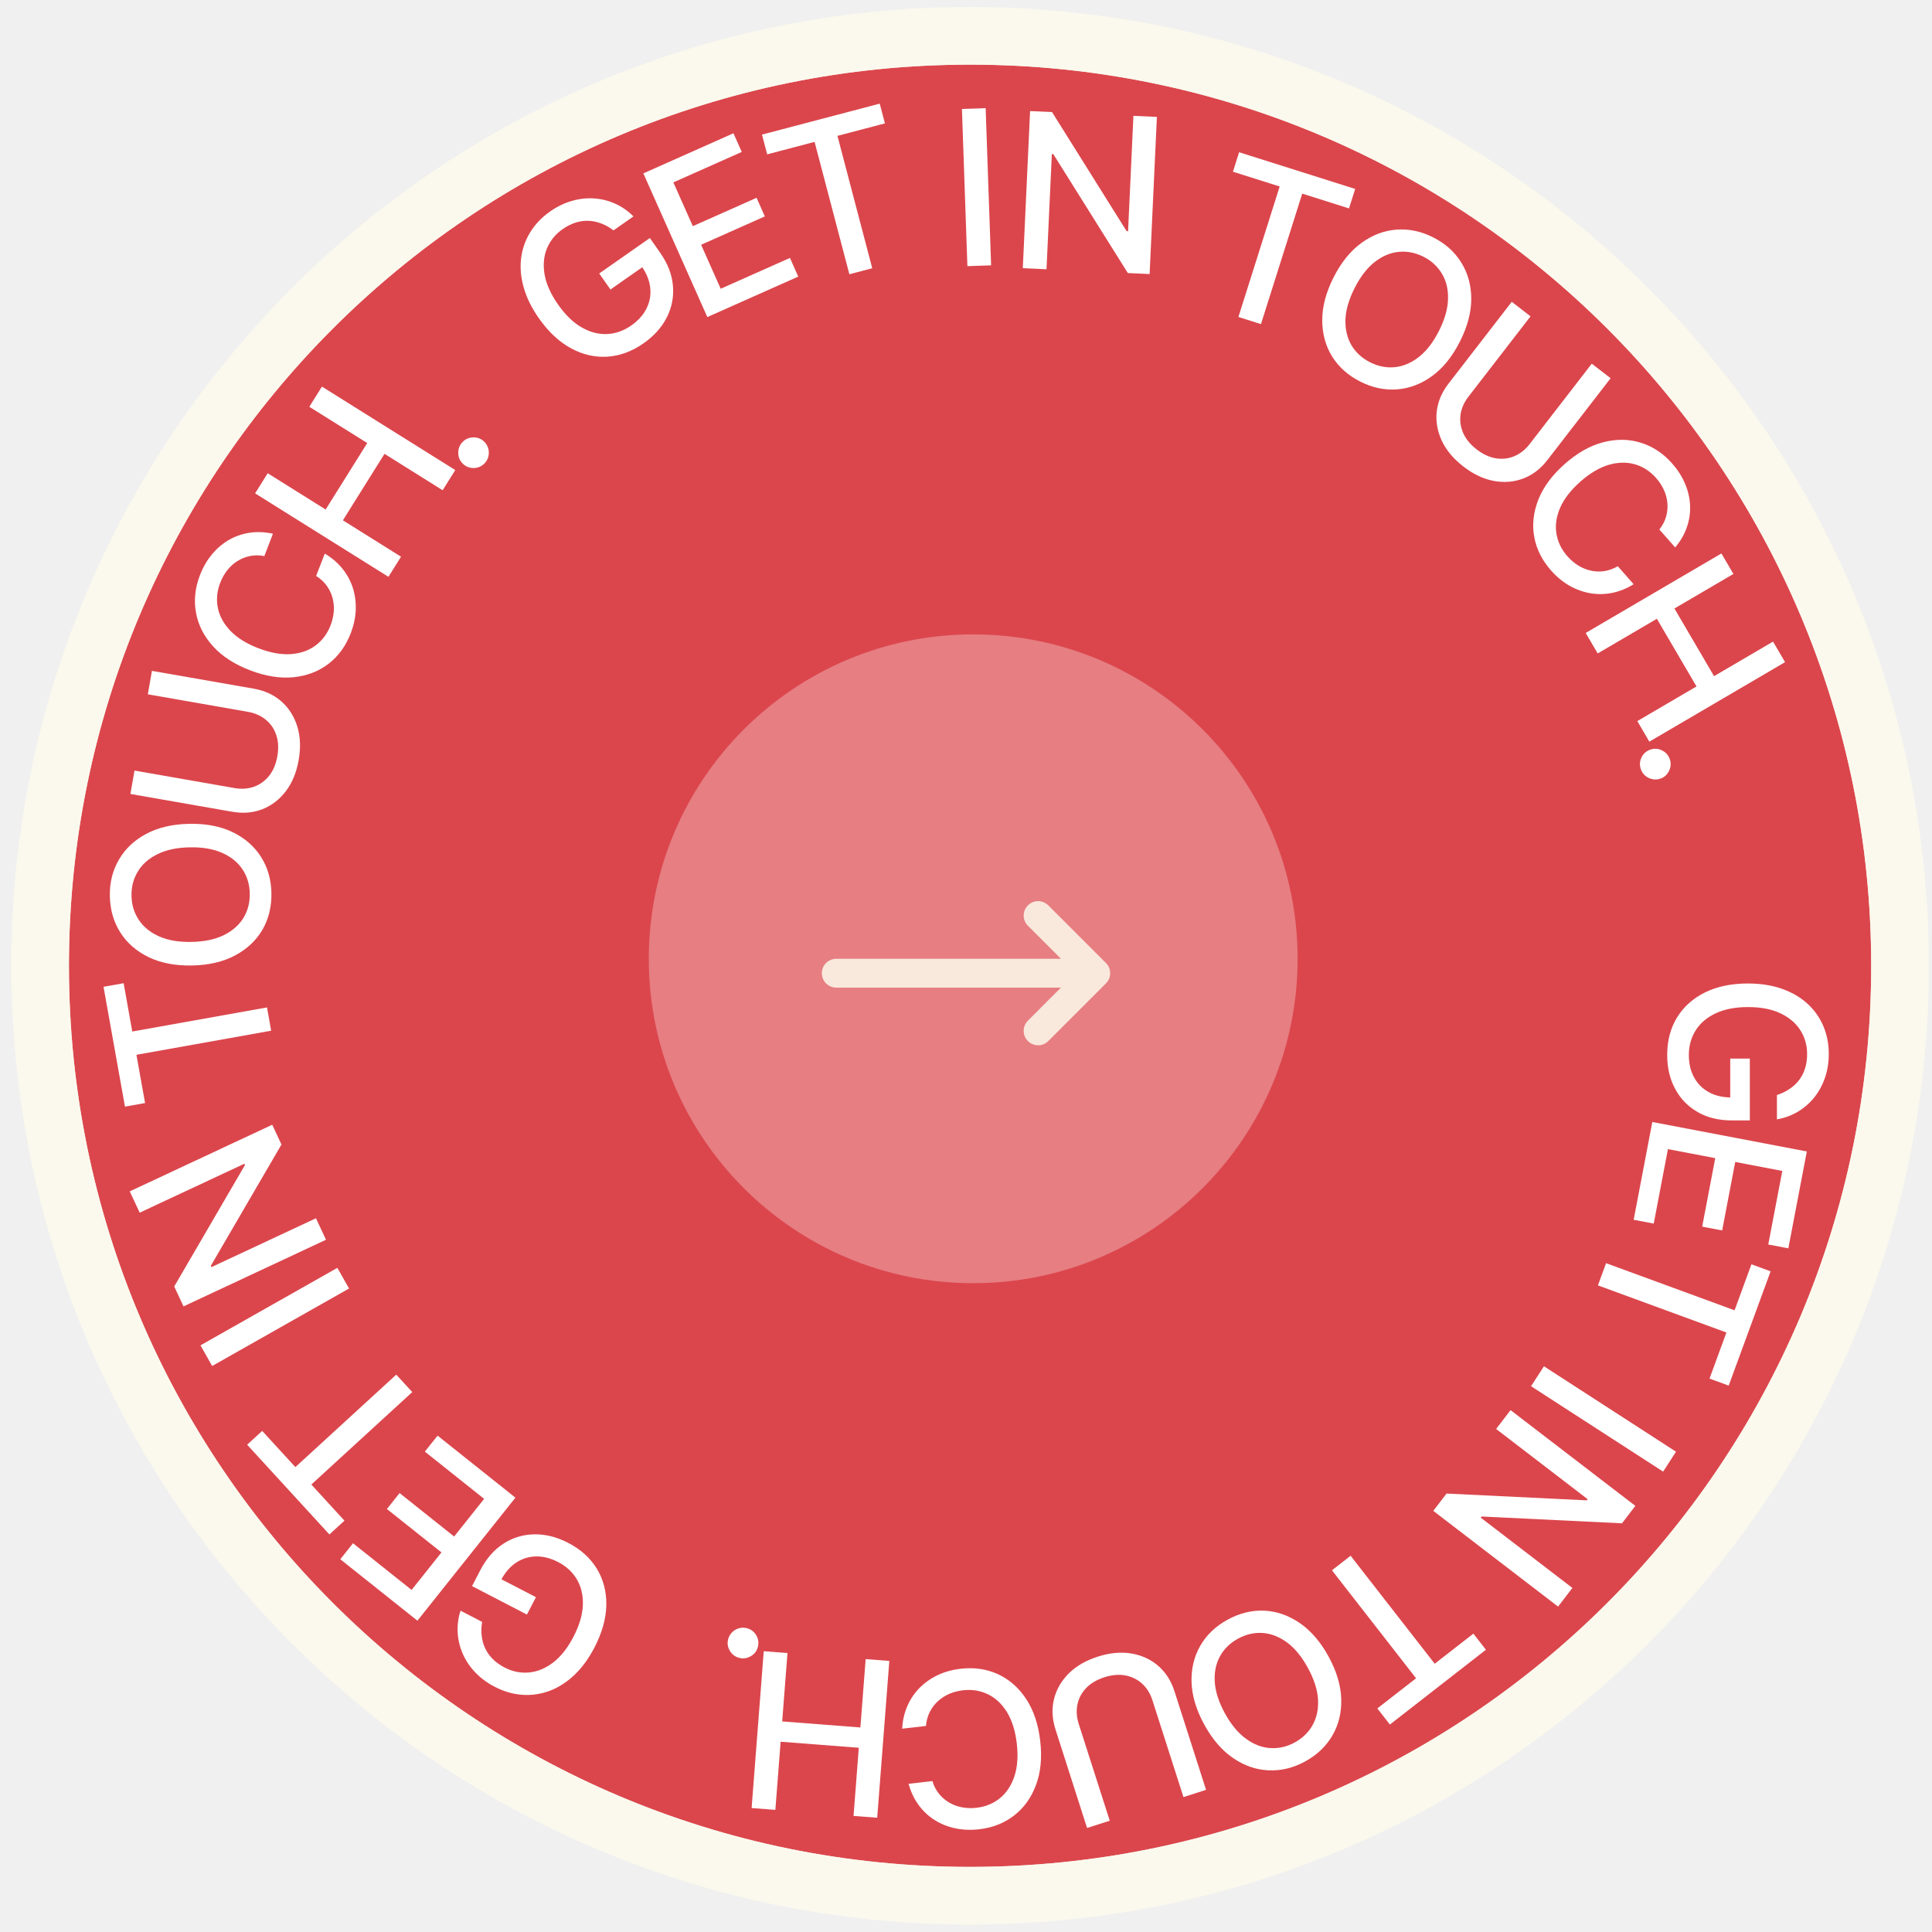
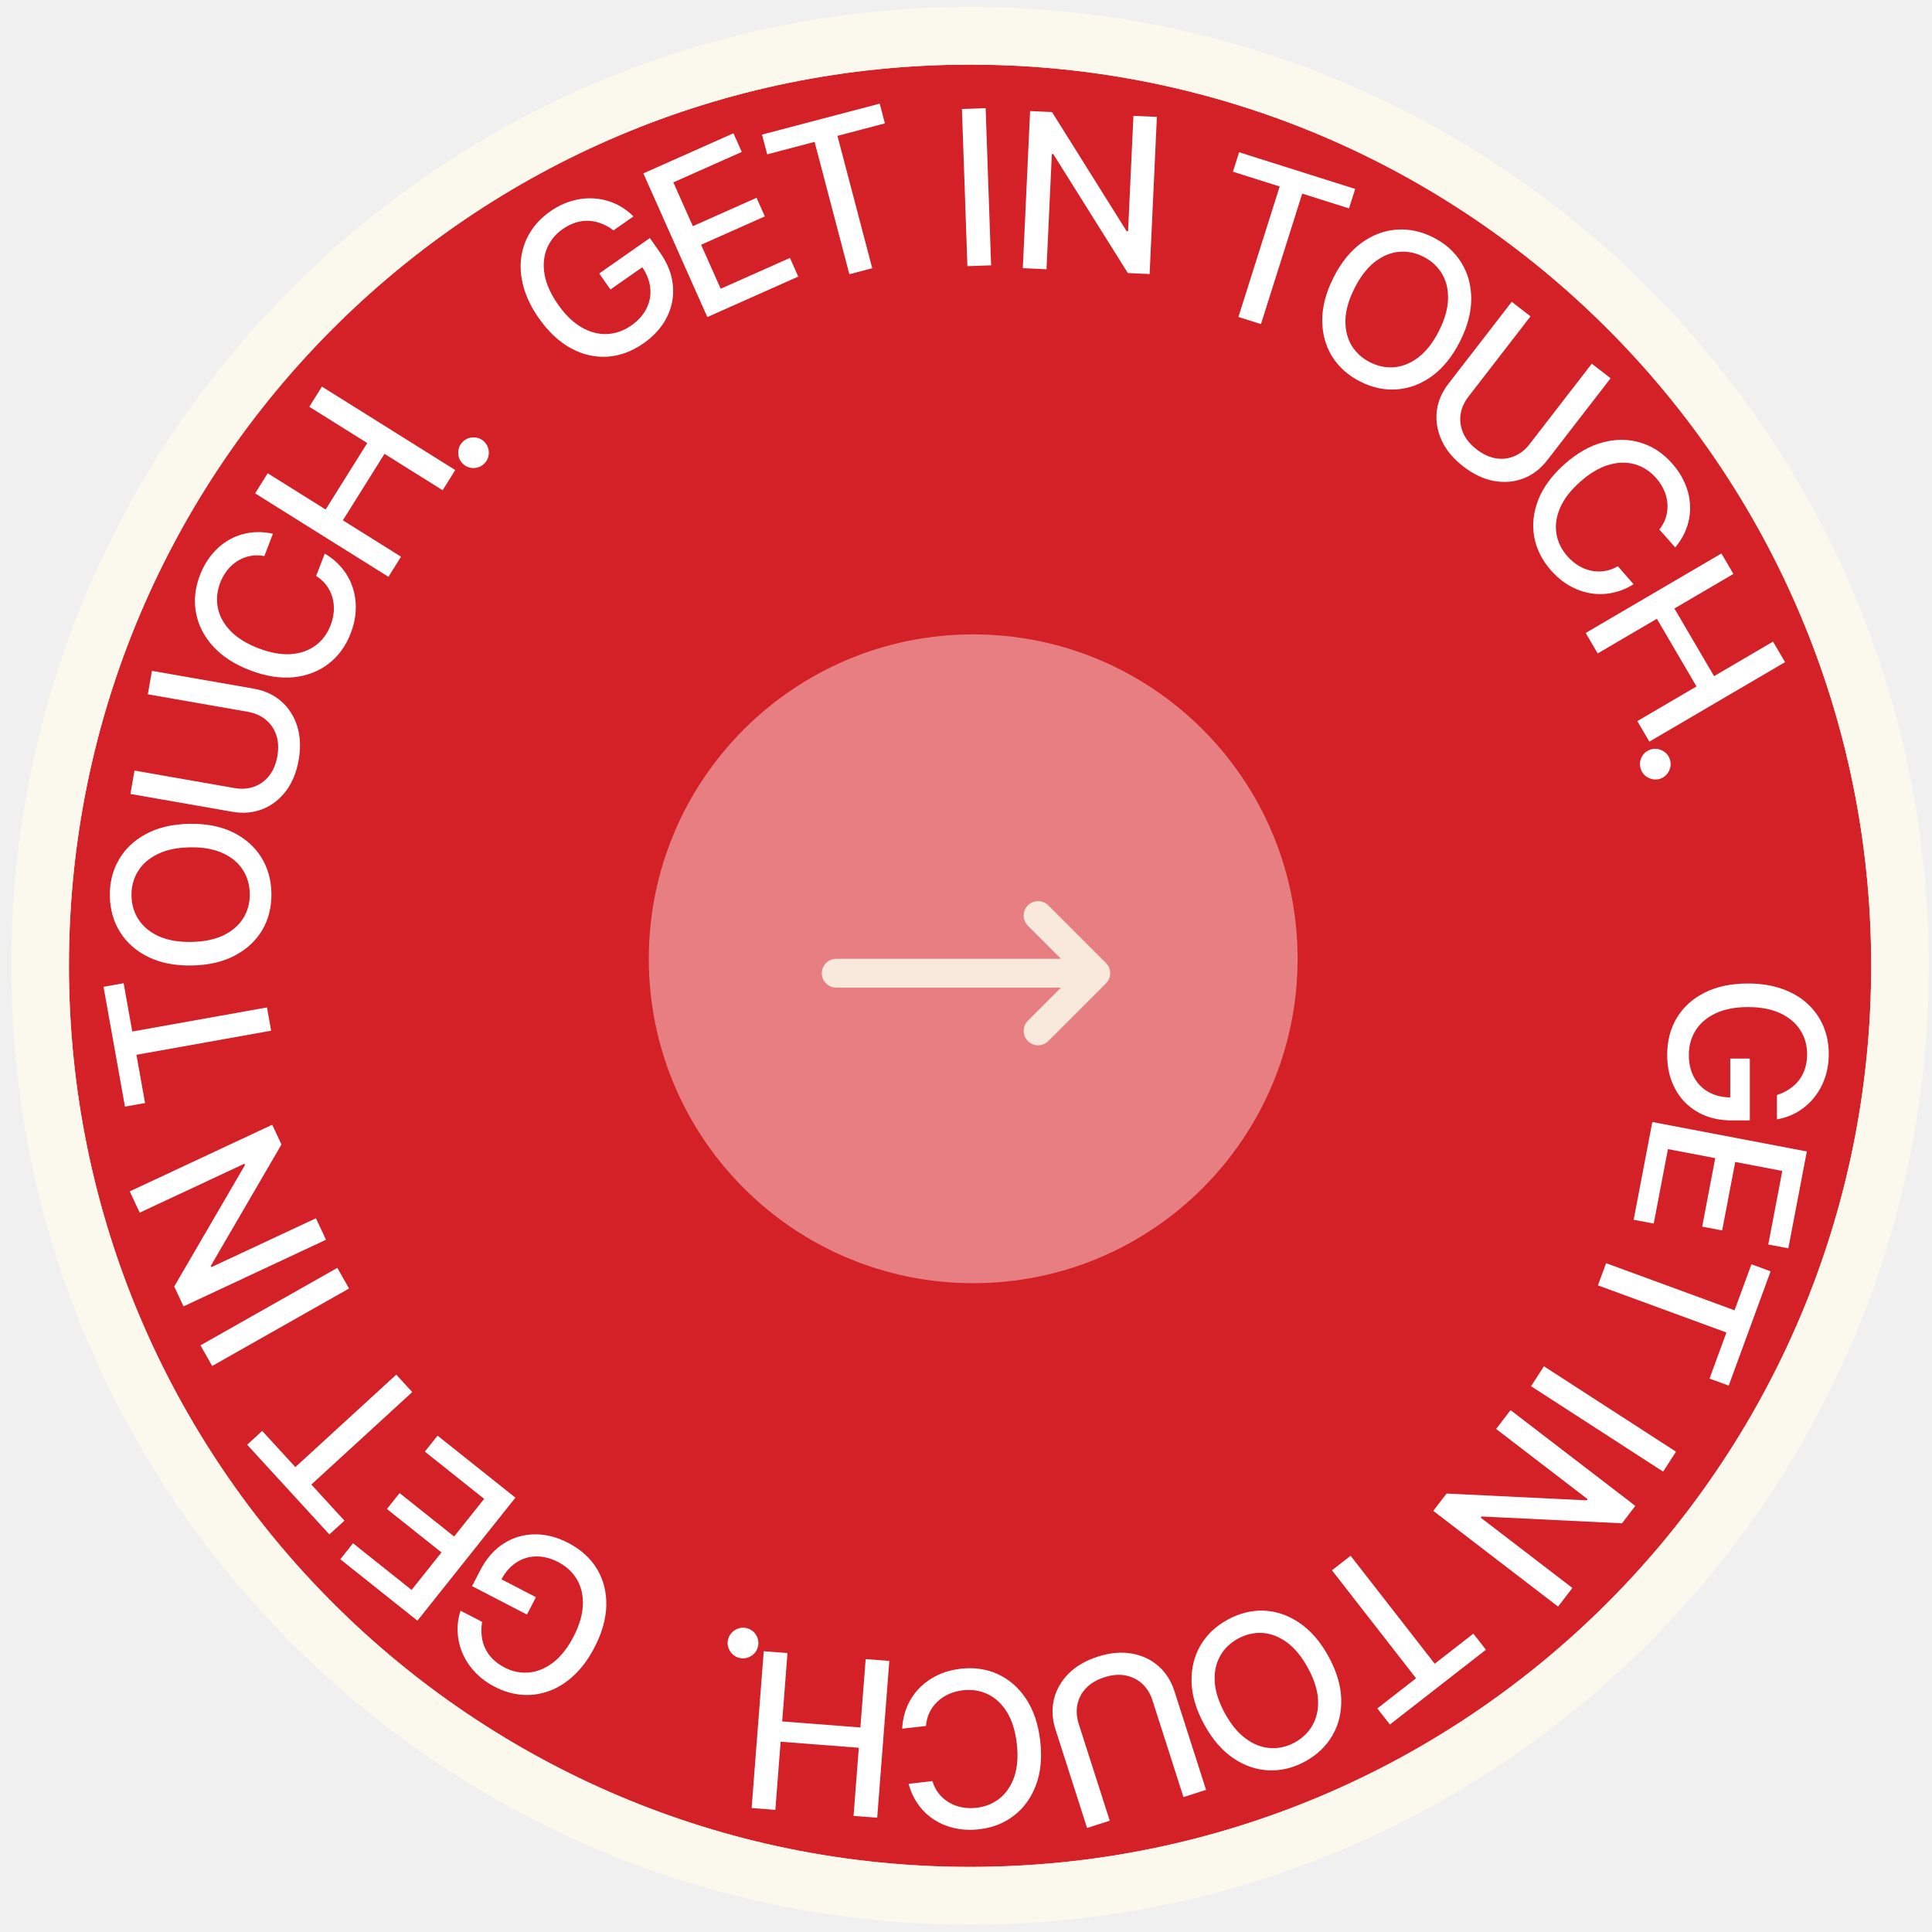
<svg xmlns="http://www.w3.org/2000/svg" width="134" height="134" viewBox="0 0 134 134" fill="none">
-   <path d="M129.782 66.984C129.782 101.502 101.8 129.484 67.282 129.484C32.764 129.484 4.782 101.502 4.782 66.984C4.782 32.466 32.764 4.484 67.282 4.484C101.8 4.484 129.782 32.466 129.782 66.984Z" fill="#DB464C" />
+   <path d="M129.782 66.984C129.782 101.502 101.8 129.484 67.282 129.484C32.764 129.484 4.782 101.502 4.782 66.984C4.782 32.466 32.764 4.484 67.282 4.484C101.8 4.484 129.782 32.466 129.782 66.984Z" fill="#D42027" />
  <path d="M67.282 131.484C102.905 131.484 131.782 102.607 131.782 66.984C131.782 31.362 102.905 2.484 67.282 2.484C31.66 2.484 2.782 31.362 2.782 66.984C2.782 102.607 31.66 131.484 67.282 131.484Z" stroke="#FDFAEC" stroke-opacity="0.85" stroke-width="4" />
  <path d="M123.245 75.948C123.568 75.845 123.858 75.706 124.113 75.532C124.372 75.362 124.593 75.158 124.774 74.92C124.958 74.682 125.099 74.41 125.195 74.105C125.29 73.803 125.338 73.471 125.338 73.109C125.338 72.494 125.18 71.94 124.864 71.447C124.548 70.953 124.085 70.563 123.474 70.275C122.867 69.991 122.123 69.849 121.242 69.849C120.358 69.849 119.61 69.993 119 70.28C118.389 70.568 117.925 70.962 117.609 71.463C117.293 71.963 117.135 72.534 117.135 73.173C117.135 73.766 117.256 74.282 117.497 74.723C117.739 75.167 118.08 75.509 118.52 75.751C118.964 75.996 119.486 76.118 120.086 76.118L120.006 76.544V73.423H121.365V77.711H120.123C119.207 77.711 118.412 77.516 117.737 77.125C117.066 76.738 116.547 76.202 116.182 75.516C115.816 74.835 115.633 74.053 115.633 73.173C115.633 72.185 115.86 71.319 116.315 70.573C116.769 69.831 117.414 69.252 118.248 68.837C119.087 68.421 120.081 68.213 121.231 68.213C122.101 68.213 122.883 68.334 123.575 68.576C124.268 68.817 124.855 69.156 125.338 69.593C125.825 70.034 126.196 70.55 126.452 71.143C126.711 71.74 126.84 72.391 126.84 73.098C126.84 73.688 126.753 74.236 126.579 74.744C126.405 75.255 126.159 75.71 125.839 76.108C125.519 76.509 125.139 76.841 124.699 77.104C124.262 77.367 123.778 77.544 123.245 77.636V75.948Z" fill="white" />
  <path d="M114.602 77.819L125.318 79.863L124.036 86.581L122.644 86.316L123.617 81.214L120.352 80.591L119.446 85.342L118.06 85.078L118.966 80.327L115.685 79.701L114.7 84.865L113.308 84.6L114.602 77.819Z" fill="white" />
  <path d="M121.476 87.689L122.806 88.177L119.9 96.103L118.569 95.616L119.741 92.42L110.829 89.152L111.394 87.612L120.306 90.88L121.476 87.689Z" fill="white" />
  <path d="M115.352 102.069L106.191 96.145L107.085 94.763L116.245 100.687L115.352 102.069Z" fill="white" />
  <path d="M108.065 111.431L99.41 104.79L100.331 103.59L110.054 104.061L110.116 103.98L103.768 99.11L104.77 97.804L113.425 104.445L112.498 105.654L102.763 105.181L102.701 105.261L109.058 110.137L108.065 111.431Z" fill="white" />
  <path d="M102.19 113.306L103.061 114.423L96.4 119.611L95.529 118.494L98.215 116.402L92.382 108.913L93.676 107.905L99.509 115.394L102.19 113.306Z" fill="white" />
  <path d="M83.524 119.61C82.965 118.588 82.672 117.608 82.644 116.668C82.617 115.731 82.821 114.887 83.256 114.135C83.689 113.388 84.319 112.789 85.145 112.338C85.973 111.884 86.821 111.676 87.686 111.712C88.551 111.754 89.371 112.04 90.147 112.571C90.923 113.102 91.59 113.876 92.147 114.895C92.706 115.917 92.998 116.897 93.025 117.833C93.053 118.773 92.85 119.616 92.417 120.363C91.982 121.115 91.35 121.718 90.522 122.171C89.696 122.622 88.851 122.827 87.987 122.786C87.121 122.75 86.3 122.466 85.524 121.935C84.749 121.407 84.083 120.632 83.524 119.61ZM84.954 118.828C85.38 119.607 85.865 120.194 86.409 120.589C86.951 120.989 87.515 121.206 88.101 121.242C88.686 121.282 89.253 121.153 89.801 120.853C90.352 120.551 90.769 120.143 91.05 119.629C91.334 119.118 91.455 118.526 91.414 117.852C91.372 117.183 91.138 116.459 90.712 115.68C90.286 114.901 89.802 114.312 89.26 113.912C88.716 113.517 88.152 113.3 87.567 113.259C86.984 113.222 86.417 113.354 85.865 113.655C85.317 113.955 84.901 114.361 84.618 114.872C84.333 115.388 84.212 115.98 84.254 116.649C84.295 117.323 84.528 118.049 84.954 118.828Z" fill="white" />
  <path d="M76.97 126.281L75.397 126.785L73.208 119.952C72.975 119.225 72.939 118.526 73.101 117.855C73.264 117.188 73.603 116.594 74.119 116.075C74.636 115.559 75.311 115.167 76.143 114.901C76.971 114.635 77.746 114.563 78.467 114.682C79.188 114.805 79.809 115.091 80.33 115.539C80.851 115.991 81.228 116.581 81.461 117.308L83.65 124.141L82.083 124.643L79.934 117.937C79.784 117.467 79.547 117.082 79.224 116.783C78.897 116.485 78.509 116.293 78.06 116.205C77.611 116.121 77.125 116.163 76.601 116.331C76.073 116.5 75.652 116.749 75.335 117.078C75.017 117.411 74.815 117.793 74.729 118.223C74.64 118.654 74.671 119.105 74.821 119.575L76.97 126.281Z" fill="white" />
  <path d="M63.018 123.722L64.669 123.531C64.773 123.876 64.927 124.173 65.131 124.421C65.335 124.669 65.573 124.872 65.846 125.029C66.118 125.187 66.415 125.296 66.736 125.355C67.054 125.415 67.386 125.424 67.731 125.384C68.356 125.312 68.897 125.09 69.354 124.718C69.808 124.348 70.142 123.842 70.358 123.202C70.569 122.563 70.624 121.806 70.523 120.931C70.42 120.049 70.193 119.321 69.84 118.747C69.484 118.174 69.041 117.76 68.511 117.507C67.981 117.254 67.408 117.164 66.79 117.235C66.448 117.275 66.129 117.358 65.833 117.486C65.533 117.617 65.269 117.789 65.04 118.002C64.811 118.214 64.625 118.463 64.483 118.747C64.338 119.036 64.252 119.357 64.225 119.71L62.574 119.897C62.6 119.354 62.714 118.844 62.916 118.366C63.115 117.893 63.393 117.471 63.75 117.1C64.104 116.734 64.523 116.433 65.007 116.198C65.491 115.963 66.031 115.811 66.628 115.742C67.566 115.633 68.428 115.758 69.213 116.117C69.999 116.48 70.652 117.053 71.172 117.836C71.688 118.62 72.013 119.589 72.147 120.742C72.282 121.899 72.185 122.917 71.858 123.795C71.532 124.676 71.027 125.382 70.345 125.912C69.664 126.445 68.855 126.766 67.921 126.874C67.346 126.941 66.8 126.921 66.283 126.813C65.763 126.708 65.286 126.521 64.85 126.25C64.415 125.982 64.041 125.636 63.727 125.211C63.413 124.79 63.177 124.294 63.018 123.722Z" fill="white" />
  <path d="M61.682 115.199L60.841 126.075L59.2 125.949L59.565 121.222L54.143 120.803L53.778 125.529L52.131 125.402L52.972 114.525L54.618 114.653L54.252 119.395L59.674 119.814L60.041 115.072L61.682 115.199Z" fill="white" />
  <path d="M51.82 112.934C52.101 113.012 52.314 113.179 52.461 113.433C52.606 113.691 52.639 113.962 52.56 114.246C52.482 114.527 52.314 114.738 52.057 114.88C51.799 115.026 51.529 115.059 51.249 114.981C50.968 114.903 50.755 114.734 50.61 114.476C50.464 114.221 50.43 113.954 50.508 113.673C50.56 113.485 50.657 113.326 50.796 113.195C50.931 113.067 51.089 112.978 51.269 112.929C51.448 112.88 51.632 112.881 51.82 112.934Z" fill="white" />
  <path d="M33.44 112.491C33.383 112.825 33.373 113.146 33.409 113.453C33.441 113.761 33.521 114.051 33.649 114.321C33.776 114.594 33.952 114.844 34.179 115.07C34.403 115.294 34.676 115.489 34.997 115.656C35.543 115.938 36.107 116.053 36.691 116C37.275 115.946 37.835 115.715 38.371 115.305C38.903 114.896 39.371 114.301 39.777 113.519C40.184 112.734 40.4 112.004 40.426 111.33C40.451 110.655 40.315 110.062 40.016 109.551C39.716 109.04 39.283 108.638 38.716 108.343C38.189 108.071 37.675 107.94 37.173 107.952C36.667 107.962 36.206 108.107 35.789 108.387C35.367 108.668 35.019 109.075 34.742 109.608L34.401 109.341L37.172 110.777L36.547 111.983L32.74 110.01L33.311 108.908C33.733 108.095 34.272 107.478 34.93 107.059C35.582 106.641 36.297 106.428 37.074 106.418C37.847 106.407 38.625 106.605 39.407 107.01C40.283 107.464 40.948 108.065 41.401 108.811C41.851 109.557 42.068 110.395 42.053 111.327C42.036 112.263 41.763 113.241 41.233 114.262C40.833 115.035 40.366 115.673 39.833 116.177C39.3 116.68 38.729 117.046 38.118 117.274C37.504 117.503 36.874 117.595 36.23 117.549C35.581 117.504 34.943 117.319 34.316 116.994C33.792 116.723 33.345 116.393 32.974 116.005C32.6 115.615 32.31 115.187 32.104 114.72C31.895 114.252 31.775 113.762 31.745 113.25C31.712 112.741 31.778 112.229 31.941 111.714L33.44 112.491Z" fill="white" />
  <path d="M35.749 103.875L28.952 112.408L23.602 108.147L24.485 107.038L28.547 110.274L30.619 107.674L26.835 104.661L27.715 103.557L31.498 106.57L33.579 103.958L29.467 100.682L30.35 99.574L35.749 103.875Z" fill="white" />
  <path d="M23.89 105.47L22.846 106.427L17.142 100.203L18.186 99.246L20.486 101.755L27.484 95.342L28.593 96.552L21.594 102.965L23.89 105.47Z" fill="white" />
  <path d="M13.905 93.311L23.398 87.936L24.209 89.368L14.716 94.743L13.905 93.311Z" fill="white" />
  <path d="M8.999 82.632L18.881 78.01L19.522 79.381L14.623 87.793L14.666 87.885L21.914 84.496L22.611 85.987L12.729 90.608L12.084 89.228L16.99 80.806L16.947 80.715L9.69 84.108L8.999 82.632Z" fill="white" />
  <path d="M10.062 76.505L8.667 76.754L7.18 68.443L8.575 68.194L9.174 71.544L18.518 69.873L18.807 71.488L9.463 73.159L10.062 76.505Z" fill="white" />
  <path d="M13.127 57.139C14.292 57.116 15.297 57.31 16.143 57.72C16.986 58.13 17.64 58.702 18.105 59.435C18.567 60.165 18.806 61 18.825 61.941C18.843 62.885 18.636 63.733 18.203 64.484C17.766 65.231 17.133 65.826 16.303 66.268C15.473 66.71 14.478 66.942 13.317 66.965C12.152 66.987 11.149 66.793 10.306 66.384C9.46 65.974 8.806 65.404 8.345 64.674C7.879 63.941 7.638 63.102 7.619 62.157C7.601 61.216 7.81 60.372 8.247 59.625C8.68 58.874 9.312 58.278 10.141 57.836C10.967 57.394 11.963 57.161 13.127 57.139ZM13.159 58.769C12.271 58.786 11.527 58.944 10.925 59.243C10.32 59.539 9.866 59.938 9.563 60.442C9.256 60.941 9.109 61.503 9.121 62.128C9.133 62.757 9.302 63.315 9.628 63.802C9.95 64.29 10.419 64.671 11.035 64.947C11.648 65.219 12.398 65.347 13.285 65.33C14.173 65.313 14.919 65.156 15.525 64.86C16.126 64.561 16.58 64.162 16.887 63.662C17.19 63.162 17.335 62.598 17.323 61.97C17.311 61.345 17.144 60.789 16.822 60.301C16.496 59.81 16.027 59.429 15.415 59.157C14.798 58.881 14.046 58.751 13.159 58.769Z" fill="white" />
  <path d="M10.254 48.156L10.538 46.53L17.606 47.766C18.358 47.898 18.994 48.191 19.513 48.646C20.028 49.1 20.396 49.676 20.616 50.374C20.833 51.072 20.866 51.851 20.716 52.712C20.566 53.569 20.27 54.288 19.83 54.871C19.385 55.453 18.844 55.87 18.205 56.123C17.562 56.374 16.865 56.434 16.113 56.303L9.045 55.067L9.329 53.445L16.265 54.659C16.752 54.744 17.202 54.712 17.617 54.565C18.033 54.414 18.384 54.16 18.67 53.803C18.952 53.445 19.141 52.995 19.236 52.453C19.331 51.907 19.307 51.418 19.163 50.985C19.016 50.549 18.772 50.192 18.43 49.916C18.09 49.637 17.677 49.455 17.191 49.37L10.254 48.156Z" fill="white" />
  <path d="M18.931 37.017L18.335 38.569C17.981 38.501 17.646 38.5 17.332 38.566C17.018 38.632 16.728 38.749 16.462 38.917C16.196 39.085 15.962 39.297 15.76 39.555C15.56 39.809 15.398 40.098 15.273 40.423C15.048 41.01 14.994 41.592 15.111 42.169C15.229 42.744 15.521 43.274 15.989 43.762C16.457 44.246 17.102 44.646 17.924 44.961C18.753 45.279 19.504 45.415 20.176 45.369C20.849 45.319 21.421 45.118 21.891 44.766C22.36 44.414 22.707 43.948 22.93 43.367C23.053 43.046 23.127 42.724 23.151 42.403C23.174 42.077 23.144 41.763 23.062 41.461C22.98 41.16 22.846 40.88 22.659 40.622C22.471 40.36 22.227 40.135 21.926 39.947L22.526 38.397C22.995 38.672 23.394 39.01 23.724 39.41C24.051 39.806 24.296 40.248 24.459 40.736C24.619 41.22 24.691 41.731 24.675 42.269C24.659 42.806 24.543 43.355 24.328 43.916C23.99 44.797 23.479 45.503 22.797 46.032C22.111 46.56 21.301 46.873 20.366 46.971C19.432 47.065 18.423 46.904 17.338 46.488C16.251 46.071 15.394 45.513 14.768 44.816C14.138 44.118 13.747 43.344 13.594 42.495C13.437 41.643 13.528 40.778 13.865 39.9C14.072 39.359 14.344 38.885 14.679 38.478C15.012 38.066 15.4 37.729 15.842 37.469C16.281 37.208 16.761 37.036 17.283 36.955C17.801 36.873 18.351 36.894 18.931 37.017Z" fill="white" />
  <path d="M26.941 40.007L17.694 34.219L18.567 32.824L22.586 35.339L25.471 30.729L21.453 28.214L22.329 26.814L31.576 32.603L30.7 34.002L26.668 31.478L23.782 36.088L27.814 38.612L26.941 40.007Z" fill="white" />
  <path d="M33.619 32.125C33.42 32.337 33.174 32.45 32.88 32.462C32.584 32.471 32.328 32.376 32.113 32.174C31.901 31.975 31.791 31.729 31.784 31.435C31.774 31.139 31.869 30.884 32.068 30.672C32.267 30.459 32.515 30.348 32.811 30.338C33.104 30.326 33.357 30.42 33.57 30.619C33.712 30.753 33.809 30.911 33.861 31.096C33.912 31.275 33.918 31.456 33.878 31.638C33.839 31.82 33.753 31.982 33.619 32.125Z" fill="white" />
  <path d="M42.551 15.979C42.282 15.774 42.002 15.616 41.713 15.506C41.425 15.392 41.131 15.328 40.832 15.316C40.532 15.301 40.228 15.342 39.923 15.439C39.621 15.533 39.322 15.684 39.025 15.892C38.521 16.244 38.158 16.692 37.935 17.233C37.712 17.775 37.657 18.379 37.772 19.044C37.887 19.705 38.198 20.396 38.703 21.117C39.21 21.842 39.756 22.372 40.342 22.707C40.928 23.043 41.517 23.196 42.108 23.168C42.699 23.14 43.257 22.943 43.781 22.576C44.267 22.236 44.621 21.841 44.843 21.391C45.068 20.938 45.153 20.463 45.099 19.963C45.045 19.459 44.846 18.961 44.502 18.47L44.897 18.291L42.34 20.08L41.561 18.968L45.074 16.509L45.785 17.526C46.311 18.276 46.607 19.04 46.674 19.817C46.741 20.589 46.599 21.321 46.248 22.014C45.899 22.704 45.363 23.302 44.642 23.807C43.833 24.373 42.993 24.684 42.121 24.739C41.253 24.792 40.409 24.596 39.59 24.15C38.769 23.702 38.029 23.006 37.369 22.064C36.87 21.351 36.521 20.642 36.322 19.936C36.123 19.23 36.063 18.554 36.144 17.908C36.226 17.257 36.437 16.657 36.776 16.107C37.116 15.553 37.576 15.073 38.155 14.668C38.638 14.329 39.137 14.086 39.653 13.938C40.172 13.787 40.686 13.729 41.195 13.762C41.707 13.794 42.197 13.915 42.664 14.125C43.13 14.332 43.553 14.628 43.935 15.011L42.551 15.979Z" fill="white" />
  <path d="M49.059 21.991L44.622 12.025L50.871 9.243L51.447 10.538L46.702 12.65L48.054 15.686L52.473 13.719L53.047 15.009L48.628 16.976L49.986 20.027L54.789 17.889L55.365 19.184L49.059 21.991Z" fill="white" />
  <path d="M53.211 10.705L52.85 9.335L61.016 7.188L61.376 8.558L58.084 9.424L60.497 18.604L58.911 19.021L56.498 9.841L53.211 10.705Z" fill="white" />
  <path d="M68.363 7.501L68.742 18.403L67.097 18.46L66.718 7.558L68.363 7.501Z" fill="white" />
  <path d="M80.24 8.11L79.735 19.008L78.224 18.938L73.055 10.689L72.954 10.684L72.584 18.676L70.94 18.6L71.445 7.703L72.967 7.773L78.14 16.033L78.241 16.038L78.612 8.035L80.24 8.11Z" fill="white" />
  <path d="M85.515 11.91L85.942 10.559L93.993 13.104L93.565 14.455L90.32 13.429L87.458 22.48L85.894 21.985L88.756 12.934L85.515 11.91Z" fill="white" />
  <path d="M101.263 23.679C100.738 24.719 100.097 25.517 99.339 26.073C98.583 26.627 97.772 26.937 96.906 27.006C96.045 27.073 95.195 26.894 94.354 26.471C93.511 26.045 92.859 25.466 92.397 24.732C91.941 23.997 91.711 23.159 91.708 22.219C91.705 21.279 91.965 20.29 92.488 19.253C93.012 18.213 93.653 17.417 94.409 16.863C95.167 16.307 95.976 15.995 96.837 15.928C97.703 15.86 98.558 16.038 99.401 16.464C100.241 16.887 100.89 17.467 101.346 18.202C101.807 18.936 102.039 19.773 102.043 20.713C102.047 21.65 101.787 22.639 101.263 23.679ZM99.808 22.945C100.207 22.152 100.415 21.42 100.432 20.748C100.453 20.075 100.313 19.487 100.009 18.984C99.711 18.479 99.283 18.086 98.725 17.805C98.163 17.522 97.591 17.41 97.008 17.47C96.427 17.527 95.87 17.763 95.338 18.179C94.811 18.593 94.348 19.197 93.948 19.99C93.548 20.782 93.338 21.515 93.316 22.189C93.3 22.86 93.441 23.448 93.739 23.953C94.039 24.454 94.47 24.846 95.031 25.129C95.589 25.411 96.159 25.523 96.74 25.466C97.326 25.408 97.883 25.172 98.41 24.758C98.942 24.342 99.408 23.737 99.808 22.945Z" fill="white" />
  <circle cx="67.5" cy="66.5" r="22.5" fill="#E67E82" />
  <path d="M72 63.5L76 67.5M76 67.5L72 71.5M76 67.5H58" stroke="#FDFAEC" stroke-opacity="0.85" stroke-width="2" stroke-linecap="round" stroke-linejoin="round" />
  <path d="M110.403 25.224L111.71 26.234L107.322 31.911C106.855 32.515 106.299 32.94 105.655 33.187C105.013 33.431 104.331 33.488 103.611 33.358C102.892 33.224 102.188 32.891 101.497 32.356C100.808 31.824 100.309 31.227 99.999 30.566C99.691 29.901 99.575 29.228 99.649 28.545C99.726 27.859 99.998 27.214 100.465 26.61L104.853 20.933L106.155 21.94L101.849 27.512C101.547 27.902 101.364 28.315 101.301 28.751C101.241 29.189 101.302 29.618 101.485 30.038C101.67 30.454 101.98 30.831 102.415 31.168C102.854 31.507 103.298 31.713 103.748 31.787C104.203 31.86 104.632 31.811 105.035 31.638C105.441 31.467 105.795 31.186 106.097 30.795L110.403 25.224Z" fill="white" />
  <path d="M116.19 37.971L115.09 36.725C115.314 36.442 115.469 36.146 115.556 35.837C115.643 35.528 115.674 35.217 115.648 34.903C115.622 34.589 115.542 34.284 115.407 33.986C115.274 33.691 115.092 33.413 114.862 33.152C114.446 32.681 113.955 32.364 113.389 32.201C112.825 32.04 112.219 32.054 111.571 32.243C110.925 32.435 110.272 32.822 109.612 33.405C108.947 33.993 108.479 34.595 108.21 35.213C107.942 35.833 107.856 36.432 107.951 37.012C108.046 37.591 108.299 38.114 108.711 38.58C108.939 38.838 109.19 39.052 109.464 39.222C109.742 39.393 110.034 39.512 110.34 39.579C110.645 39.645 110.955 39.656 111.27 39.61C111.59 39.564 111.902 39.451 112.208 39.272L113.304 40.52C112.844 40.809 112.36 41.007 111.852 41.114C111.35 41.221 110.845 41.234 110.337 41.152C109.834 41.071 109.347 40.898 108.878 40.635C108.409 40.372 107.975 40.016 107.578 39.566C106.953 38.858 106.563 38.08 106.409 37.23C106.258 36.378 106.356 35.514 106.702 34.64C107.05 33.769 107.659 32.948 108.529 32.179C109.402 31.408 110.293 30.906 111.2 30.673C112.11 30.437 112.978 30.448 113.802 30.706C114.629 30.96 115.354 31.441 115.977 32.146C116.36 32.58 116.655 33.039 116.862 33.525C117.073 34.011 117.192 34.51 117.218 35.023C117.247 35.533 117.177 36.038 117.007 36.538C116.841 37.036 116.568 37.514 116.19 37.971Z" fill="white" />
  <path d="M109.981 43.901L119.394 38.387L120.226 39.808L116.135 42.204L118.884 46.897L122.975 44.5L123.809 45.925L114.396 51.439L113.562 50.014L117.666 47.61L114.917 42.917L110.813 45.322L109.981 43.901Z" fill="white" />
  <path d="M113.806 53.351C113.71 53.076 113.724 52.806 113.849 52.54C113.978 52.273 114.181 52.091 114.46 51.994C114.735 51.898 115.004 51.915 115.267 52.044C115.534 52.173 115.716 52.375 115.812 52.65C115.908 52.925 115.892 53.196 115.763 53.462C115.638 53.728 115.438 53.909 115.163 54.005C114.979 54.07 114.793 54.082 114.606 54.042C114.423 54.004 114.261 53.926 114.117 53.807C113.974 53.688 113.87 53.536 113.806 53.351Z" fill="white" />
</svg>
